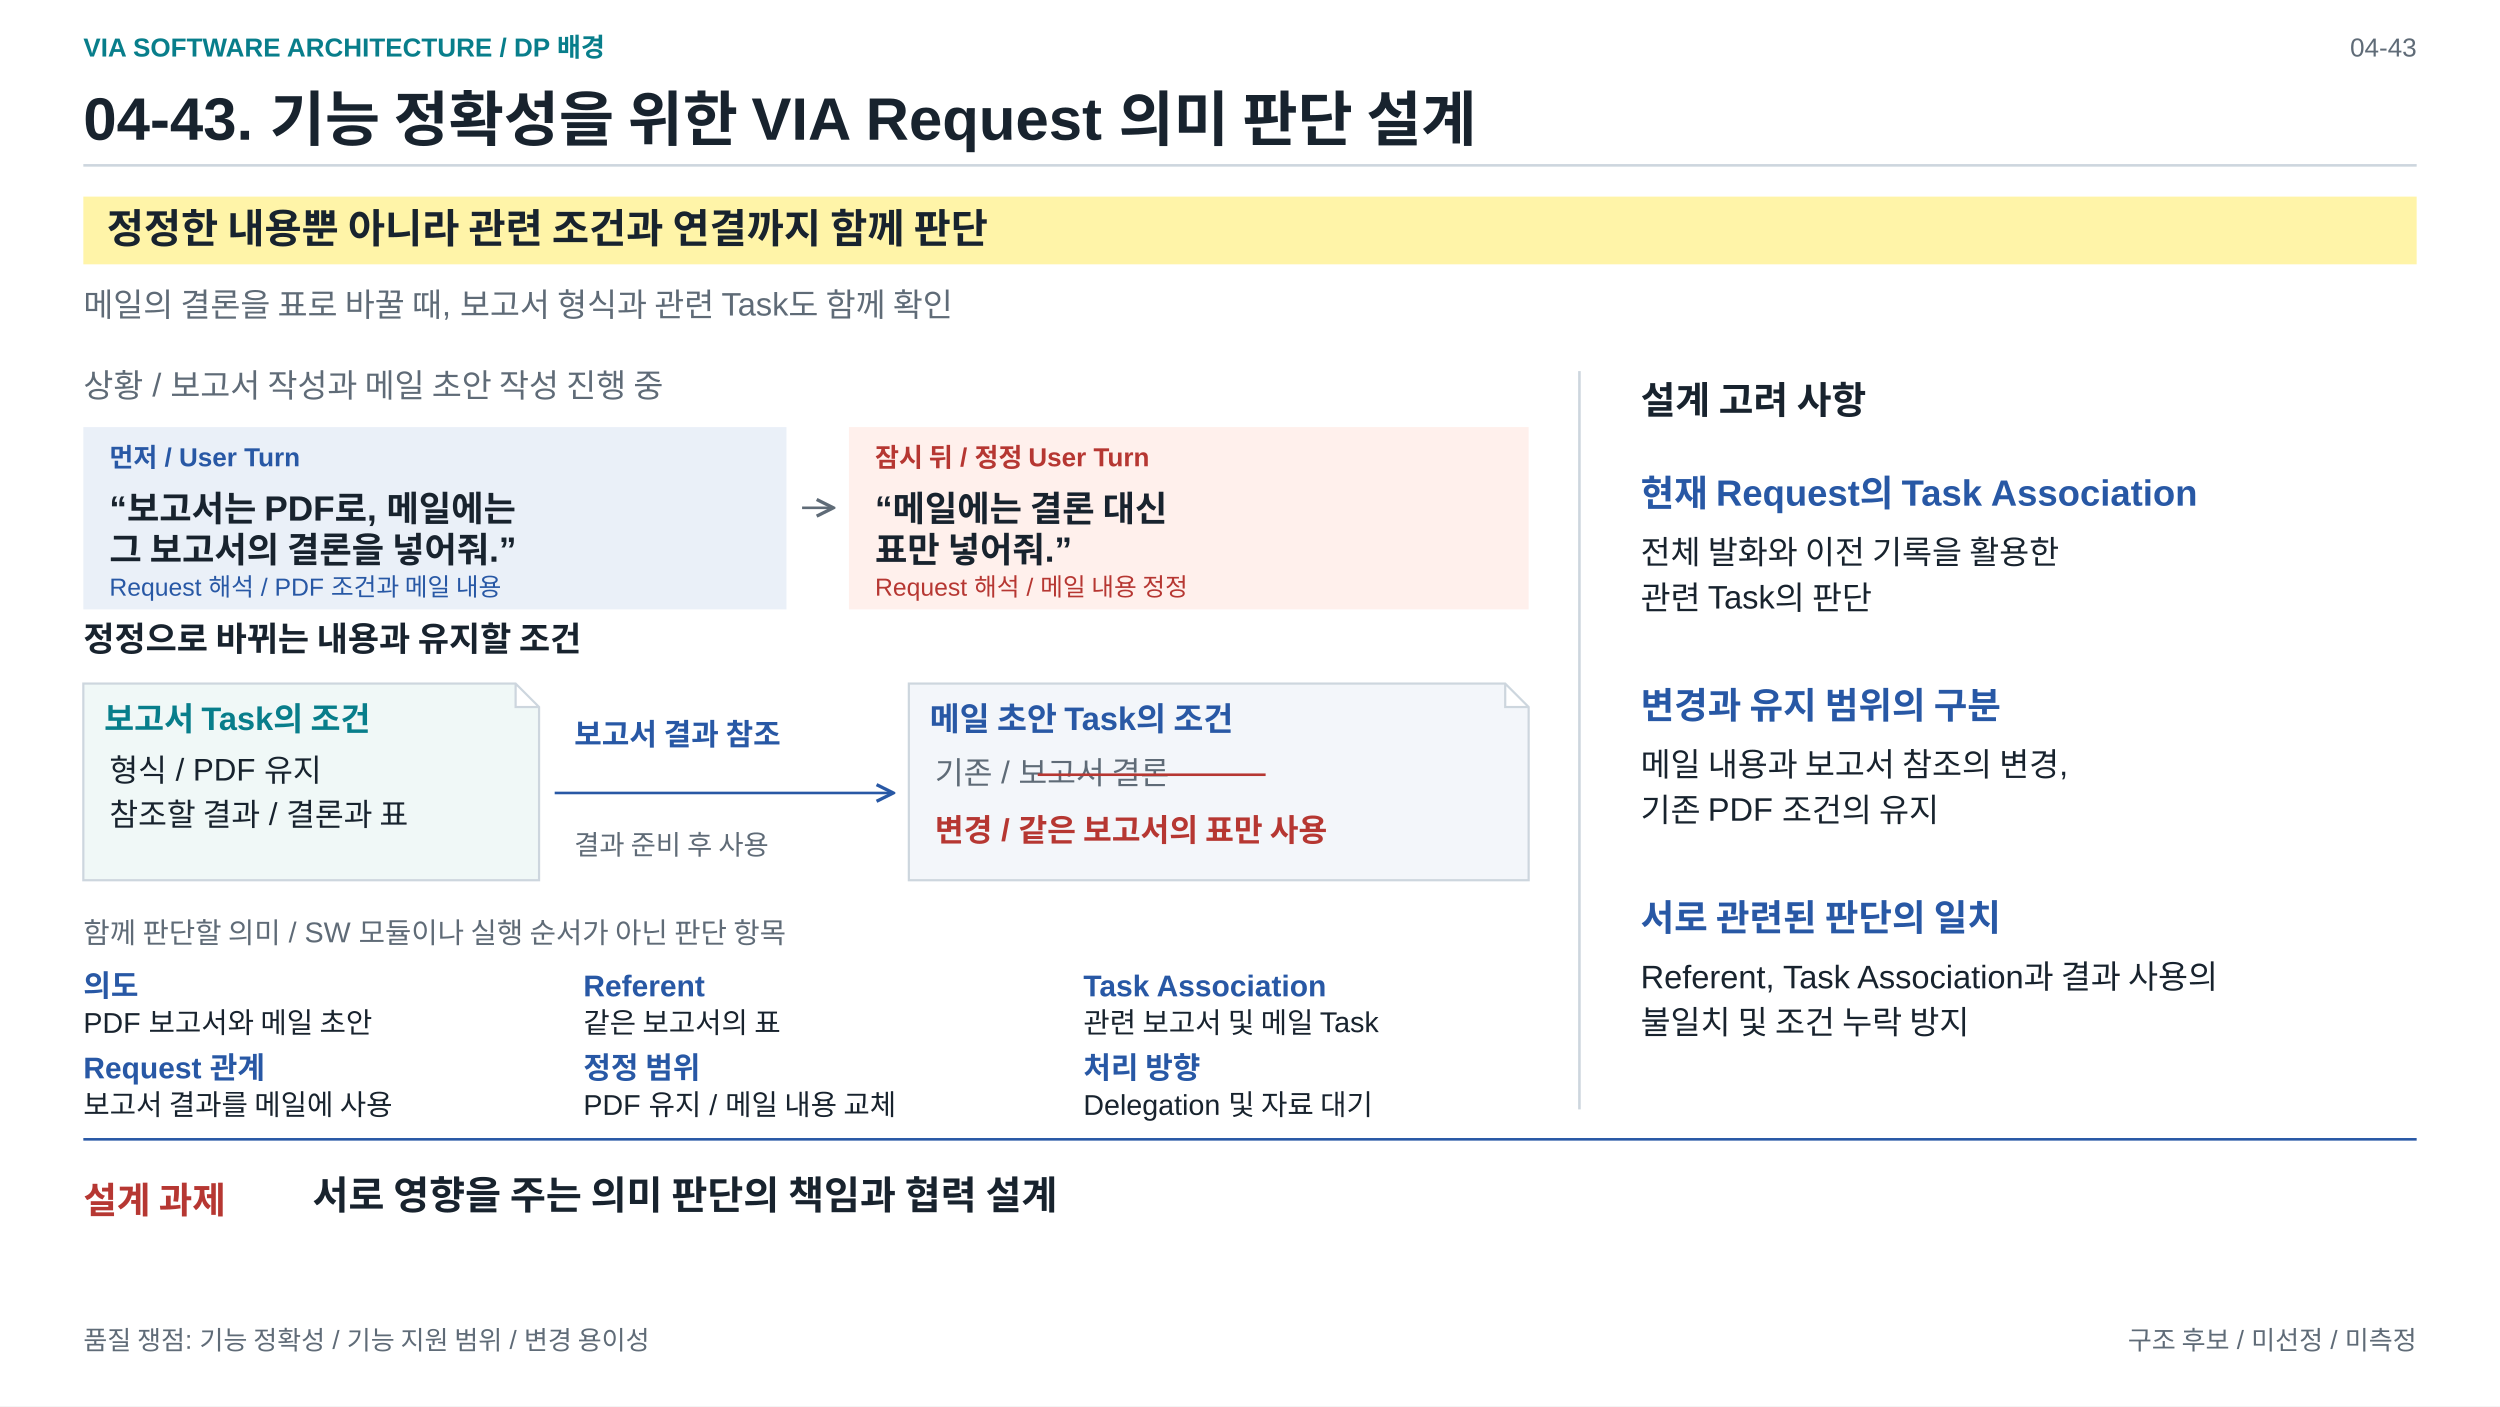
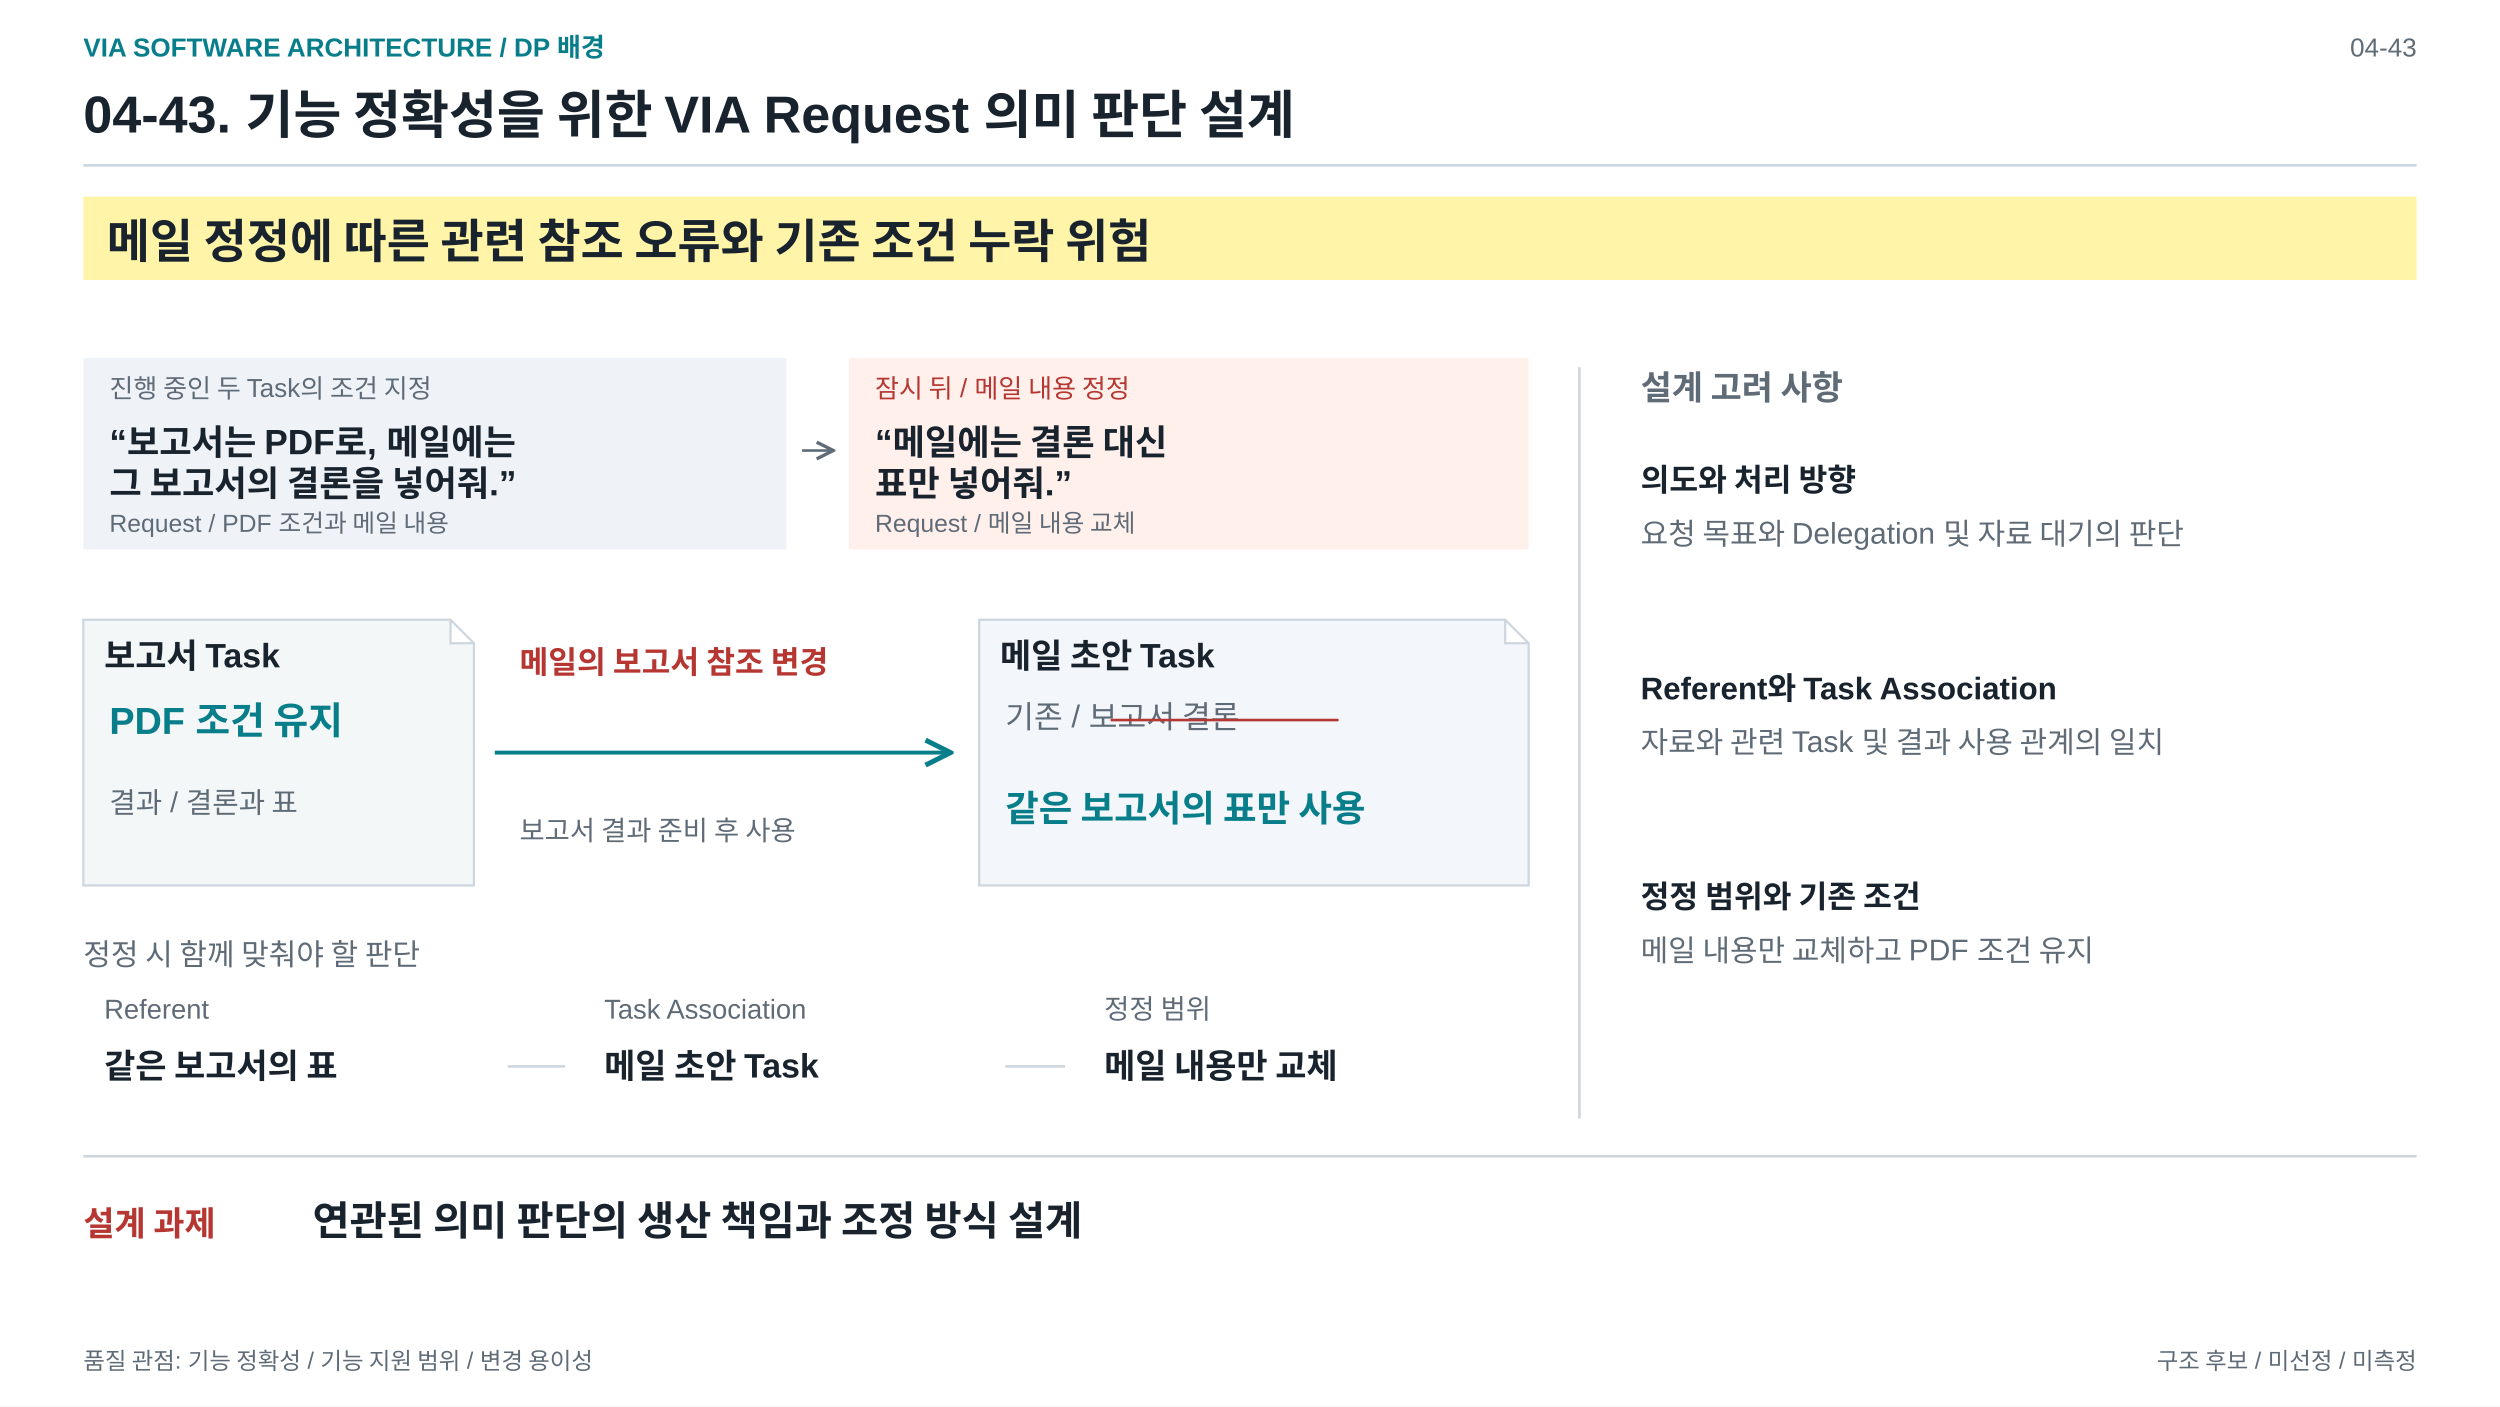
<svg xmlns="http://www.w3.org/2000/svg" width="1920" height="1080" viewBox="0 0 1920 1080" role="img" aria-labelledby="title">
  <defs>
    <marker id="a18232E" viewBox="0 0 10 10" refX="9" refY="5" markerWidth="8" markerHeight="8" orient="auto">
      <path d="M1 1L9 5L1 9" fill="none" stroke="#18232E" stroke-width="1.6" />
    </marker>
    <marker id="a2858A5" viewBox="0 0 10 10" refX="9" refY="5" markerWidth="8" markerHeight="8" orient="auto">
      <path d="M1 1L9 5L1 9" fill="none" stroke="#2858A5" stroke-width="1.6" />
    </marker>
    <marker id="aB63732" viewBox="0 0 10 10" refX="9" refY="5" markerWidth="8" markerHeight="8" orient="auto">
      <path d="M1 1L9 5L1 9" fill="none" stroke="#B63732" stroke-width="1.6" />
    </marker>
    <marker id="a087E8B" viewBox="0 0 10 10" refX="9" refY="5" markerWidth="8" markerHeight="8" orient="auto">
      <path d="M1 1L9 5L1 9" fill="none" stroke="#087E8B" stroke-width="1.6" />
    </marker>
    <marker id="a5F6B77" viewBox="0 0 10 10" refX="9" refY="5" markerWidth="8" markerHeight="8" orient="auto">
      <path d="M1 1L9 5L1 9" fill="none" stroke="#5F6B77" stroke-width="1.6" />
    </marker>
  </defs>
  <g font-family="Apple SD Gothic Neo, Arial, sans-serif">
    <rect id="n1" fill="white" stroke="none" stroke-width="1.7" x="0" y="0" width="1920" height="1080" />
    <text id="n2-0" data-width="1250" x="64" y="43.4" text-anchor="start" font-size="20" font-weight="700" fill="#087E8B">VIA SOFTWARE ARCHITECTURE / DP 배경</text>
    <text id="n3-0" data-width="280" x="1856" y="43.4" text-anchor="end" font-size="20" font-weight="400" fill="#5F6B77">04-43</text>
-     <text id="n4-0" data-width="1780" x="64" y="107.32" text-anchor="start" font-size="46" font-weight="700" fill="#18232E">04-43. 기능 정확성을 위한 VIA Request 의미 판단 설계</text>
+     <text id="n4-0" data-width="1780" x="64" y="101.8" text-anchor="start" font-size="40" font-weight="700" fill="#18232E">04-43. 기능 정확성을 위한 VIA Request 의미 판단 설계</text>
    <polyline id="n5" points="64,127 1856,127" fill="none" stroke="#CDD6DE" stroke-width="2" />
-     <rect id="n6" fill="#FFF4A8" stroke="none" stroke-width="1.7" x="64" y="151" width="1792" height="52" />
-     <text id="n7-0" data-width="1756" x="82" y="186.52" text-anchor="start" font-size="31" font-weight="700" fill="#18232E">정정한 내용뿐 아니라 관련 조건과 연결까지 함께 판단</text>
-     <text id="n8-0" data-width="1792" x="64" y="243.0" text-anchor="start" font-size="25" font-weight="400" fill="#5F6B77">메일의 결론을 표로 바꿀 때, 보고서 형식과 관련 Task도 함께 확인</text>
-     <polyline id="n9" points="1213,285 1213,852" fill="none" stroke="#CDD6DE" stroke-width="2" />
-     <text id="n10-0" data-width="596" x="1260" y="317.68" text-anchor="start" font-size="29" font-weight="700" fill="#18232E">설계 고려 사항</text>
-     <polyline id="n11" points="64,875 1856,875" fill="none" stroke="#2858A5" stroke-width="2" />
-     <text id="n12-0" data-width="165" x="64" y="931.76" text-anchor="start" font-size="28" font-weight="700" fill="#B63732">설계 과제</text>
-     <text id="n13-0" data-width="1616" x="240" y="928.6" text-anchor="start" font-size="30" font-weight="700" fill="#18232E">서로 영향을 주는 의미 판단의 책임과 협력 설계</text>
-     <text id="n14-0" data-width="1260" x="64" y="1036.4" text-anchor="start" font-size="20" font-weight="400" fill="#5F6B77">품질 쟁점: 기능 정확성 / 기능 지원 범위 / 변경 용이성</text>
-     <text id="n15-0" data-width="480" x="1856" y="1036.4" text-anchor="end" font-size="20" font-weight="400" fill="#5F6B77">구조 후보 / 미선정 / 미측정</text>
-     <text id="n16-0" data-width="1110" x="64" y="305.0" text-anchor="start" font-size="25" font-weight="400" fill="#5F6B77">상황 / 보고서 작성과 메일 초안 작성 진행 중</text>
-     <rect id="n17" fill="#EAF0F8" stroke="none" stroke-width="1.7" x="64" y="328" width="540" height="140" />
-     <rect id="n18" fill="#FFF0EC" stroke="none" stroke-width="1.7" x="652" y="328" width="522" height="140" />
-     <text id="n19-0" data-width="500" x="84" y="358.4" text-anchor="start" font-size="20" font-weight="700" fill="#2858A5">먼저 / User Turn</text>
-     <text id="n20-0" data-width="500" x="84" y="399.84" text-anchor="start" font-size="27" font-weight="700" fill="#18232E">“보고서는 PDF로, 메일에는</text>
-     <text id="n20-1" data-width="500" x="84" y="431.84" text-anchor="start" font-size="27" font-weight="700" fill="#18232E">그 보고서의 결론을 넣어줘.”</text>
-     <text id="n21-0" data-width="500" x="84" y="457.48" text-anchor="start" font-size="19" font-weight="400" fill="#2858A5">Request 해석 / PDF 조건과 메일 내용</text>
-     <text id="n22-0" data-width="482" x="672" y="358.4" text-anchor="start" font-size="20" font-weight="700" fill="#B63732">잠시 뒤 / 정정 User Turn</text>
-     <text id="n23-0" data-width="482" x="672" y="399.84" text-anchor="start" font-size="27" font-weight="700" fill="#18232E">“메일에는 결론 대신</text>
-     <text id="n23-1" data-width="482" x="672" y="431.84" text-anchor="start" font-size="27" font-weight="700" fill="#18232E">표만 넣어줘.”</text>
-     <text id="n24-0" data-width="482" x="672" y="457.48" text-anchor="start" font-size="19" font-weight="400" fill="#B63732">Request 해석 / 메일 내용 정정</text>
-     <polyline id="n25" points="616,390 640,390" fill="none" stroke="#5F6B77" stroke-width="2" marker-end="url(#a5F6B77)" />
-     <text id="n26-0" data-width="1110" x="64" y="499.92" text-anchor="start" font-size="26" font-weight="700" fill="#18232E">정정으로 바뀌는 내용과 유지할 조건</text>
-     <path id="n27" fill="#F0F8F7" stroke="#CDD6DE" stroke-width="1.7" d="M64 525H396L414 543V676H64Z M396 525V543H414" />
-     <text id="n28-0" data-width="310" x="80" y="561.0" text-anchor="start" font-size="25" font-weight="700" fill="#087E8B">보고서 Task의 조건</text>
-     <text id="n29-0" data-width="310" x="84" y="600.08" text-anchor="start" font-size="24" font-weight="400" fill="#18232E">형식 / PDF 유지</text>
-     <text id="n29-1" data-width="310" x="84" y="634.08" text-anchor="start" font-size="24" font-weight="400" fill="#18232E">참조할 결과 / 결론과 표</text>
-     <polyline id="n30" points="426,609 686,609" fill="none" stroke="#2858A5" stroke-width="2" marker-end="url(#a2858A5)" />
-     <text id="n31-0" data-width="235" x="441" y="572.16" text-anchor="start" font-size="23" font-weight="700" fill="#2858A5">보고서 결과 참조</text>
-     <text id="n32-0" data-width="235" x="441" y="656.32" text-anchor="start" font-size="21" font-weight="400" fill="#5F6B77">결과 준비 후 사용</text>
-     <path id="n33" fill="#F3F6FA" stroke="#CDD6DE" stroke-width="1.7" d="M698 525H1156L1174 543V676H698Z M1156 525V543H1174" />
-     <text id="n34-0" data-width="436" x="714" y="561.0" text-anchor="start" font-size="25" font-weight="700" fill="#2858A5">메일 초안 Task의 조건</text>
-     <text id="n35-0" data-width="436" x="718" y="602.08" text-anchor="start" font-size="24" font-weight="400" fill="#5F6B77">기존 / 보고서 결론</text>
-     <polyline id="n36" points="797,595 972,595" fill="none" stroke="#B63732" stroke-width="2" />
-     <text id="n37-0" data-width="436" x="718" y="646.08" text-anchor="start" font-size="24" font-weight="700" fill="#B63732">변경 / 같은 보고서의 표만 사용</text>
-     <text id="n38-0" data-width="1110" x="64" y="724.24" text-anchor="start" font-size="22" font-weight="400" fill="#5F6B77">함께 판단할 의미 / SW 모듈이나 실행 순서가 아닌 판단 항목</text>
-     <text id="n39-0" data-width="342" x="64" y="765.16" text-anchor="start" font-size="23" font-weight="700" fill="#2858A5">의도</text>
-     <text id="n40-0" data-width="342" x="64" y="793.24" text-anchor="start" font-size="22" font-weight="400" fill="#18232E">PDF 보고서와 메일 초안</text>
-     <text id="n41-0" data-width="342" x="448" y="765.16" text-anchor="start" font-size="23" font-weight="700" fill="#2858A5">Referent</text>
-     <text id="n42-0" data-width="342" x="448" y="793.24" text-anchor="start" font-size="22" font-weight="400" fill="#18232E">같은 보고서의 표</text>
-     <text id="n43-0" data-width="342" x="832" y="765.16" text-anchor="start" font-size="23" font-weight="700" fill="#2858A5">Task Association</text>
-     <text id="n44-0" data-width="342" x="832" y="793.24" text-anchor="start" font-size="22" font-weight="400" fill="#18232E">관련 보고서 및 메일 Task</text>
-     <text id="n45-0" data-width="342" x="64" y="828.16" text-anchor="start" font-size="23" font-weight="700" fill="#2858A5">Request 관계</text>
-     <text id="n46-0" data-width="342" x="64" y="856.24" text-anchor="start" font-size="22" font-weight="400" fill="#18232E">보고서 결과를 메일에 사용</text>
-     <text id="n47-0" data-width="342" x="448" y="828.16" text-anchor="start" font-size="23" font-weight="700" fill="#2858A5">정정 범위</text>
-     <text id="n48-0" data-width="342" x="448" y="856.24" text-anchor="start" font-size="22" font-weight="400" fill="#18232E">PDF 유지 / 메일 내용 교체</text>
-     <text id="n49-0" data-width="342" x="832" y="828.16" text-anchor="start" font-size="23" font-weight="700" fill="#2858A5">처리 방향</text>
-     <text id="n50-0" data-width="342" x="832" y="856.24" text-anchor="start" font-size="22" font-weight="400" fill="#18232E">Delegation 및 자료 대기</text>
-     <text id="n51-0" data-width="596" x="1260" y="388.76" text-anchor="start" font-size="28" font-weight="700" fill="#2858A5">현재 Request의 Task Association</text>
-     <text id="n52-0" data-width="596" x="1260" y="433.0" text-anchor="start" font-size="25" font-weight="400" fill="#18232E">전체 발화와 이전 기록을 활용한</text>
-     <text id="n52-1" data-width="596" x="1260" y="468.0" text-anchor="start" font-size="25" font-weight="400" fill="#18232E">관련 Task의 판단</text>
-     <text id="n53-0" data-width="596" x="1260" y="551.76" text-anchor="start" font-size="28" font-weight="700" fill="#2858A5">변경과 유지 범위의 구분</text>
-     <text id="n54-0" data-width="596" x="1260" y="596.0" text-anchor="start" font-size="25" font-weight="400" fill="#18232E">메일 내용과 보고서 참조의 변경,</text>
-     <text id="n54-1" data-width="596" x="1260" y="631.0" text-anchor="start" font-size="25" font-weight="400" fill="#18232E">기존 PDF 조건의 유지</text>
-     <text id="n55-0" data-width="596" x="1260" y="714.76" text-anchor="start" font-size="28" font-weight="700" fill="#2858A5">서로 관련된 판단의 일치</text>
-     <text id="n56-0" data-width="596" x="1260" y="759.0" text-anchor="start" font-size="25" font-weight="400" fill="#18232E">Referent, Task Association과 결과 사용의</text>
-     <text id="n56-1" data-width="596" x="1260" y="794.0" text-anchor="start" font-size="25" font-weight="400" fill="#18232E">불일치 및 조건 누락 방지</text>
+     <rect id="n6" fill="#FFF4A8" stroke="none" stroke-width="1.7" x="64" y="151" width="1792" height="64" />
+     <text id="n7-0" data-width="1756" x="82" y="198.12" text-anchor="start" font-size="36" font-weight="700" fill="#18232E">메일 정정에 따른 관련 참조 오류와 기존 조건 누락 위험</text>
+     <polyline id="n8" points="1213,282 1213,859" fill="none" stroke="#CDD6DE" stroke-width="2" />
+     <text id="n9-0" data-width="596" x="1260" y="306.92" text-anchor="start" font-size="26" font-weight="700" fill="#5F6B77">설계 고려 사항</text>
+     <polyline id="n10" points="64,888 1856,888" fill="none" stroke="#CDD6DE" stroke-width="2" />
+     <text id="n11-0" data-width="165" x="64" y="948.92" text-anchor="start" font-size="26" font-weight="700" fill="#B63732">설계 과제</text>
+     <text id="n12-0" data-width="1616" x="240" y="948.52" text-anchor="start" font-size="31" font-weight="700" fill="#18232E">연관된 의미 판단의 생산 책임과 조정 방식 설계</text>
+     <text id="n13-0" data-width="1260" x="64" y="1051.56" text-anchor="start" font-size="18" font-weight="400" fill="#5F6B77">품질 관점: 기능 정확성 / 기능 지원 범위 / 변경 용이성</text>
+     <text id="n14-0" data-width="480" x="1856" y="1051.56" text-anchor="end" font-size="18" font-weight="400" fill="#5F6B77">구조 후보 / 미선정 / 미측정</text>
+     <rect id="n15" fill="#EFF3F8" stroke="none" stroke-width="1.7" x="64" y="275" width="540" height="147" />
+     <rect id="n16" fill="#FFF0EC" stroke="none" stroke-width="1.7" x="652" y="275" width="522" height="147" />
+     <text id="n17-0" data-width="500" x="84" y="305.4" text-anchor="start" font-size="20" font-weight="400" fill="#5F6B77">진행 중인 두 Task의 조건 지정</text>
+     <text id="n18-0" data-width="500" x="84" y="348.84" text-anchor="start" font-size="27" font-weight="700" fill="#18232E">“보고서는 PDF로, 메일에는</text>
+     <text id="n18-1" data-width="500" x="84" y="380.84" text-anchor="start" font-size="27" font-weight="700" fill="#18232E">그 보고서의 결론을 넣어줘.”</text>
+     <text id="n19-0" data-width="500" x="84" y="408.48" text-anchor="start" font-size="19" font-weight="400" fill="#5F6B77">Request / PDF 조건과 메일 내용</text>
+     <text id="n20-0" data-width="482" x="672" y="305.4" text-anchor="start" font-size="20" font-weight="400" fill="#B63732">잠시 뒤 / 메일 내용 정정</text>
+     <text id="n21-0" data-width="482" x="672" y="348.84" text-anchor="start" font-size="27" font-weight="700" fill="#18232E">“메일에는 결론 대신</text>
+     <text id="n21-1" data-width="482" x="672" y="380.84" text-anchor="start" font-size="27" font-weight="700" fill="#18232E">표만 넣어줘.”</text>
+     <text id="n22-0" data-width="482" x="672" y="408.48" text-anchor="start" font-size="19" font-weight="400" fill="#5F6B77">Request / 메일 내용 교체</text>
+     <polyline id="n23" points="616,346 640,346" fill="none" stroke="#5F6B77" stroke-width="2" marker-end="url(#a5F6B77)" />
+     <path id="n24" fill="#F3F7F7" stroke="#CDD6DE" stroke-width="1.7" d="M64 476H346L364 494V680H64Z M346 476V494H364" />
+     <text id="n25-0" data-width="260" x="80" y="512.92" text-anchor="start" font-size="26" font-weight="700" fill="#18232E">보고서 Task</text>
+     <text id="n26-0" data-width="260" x="84" y="563.68" text-anchor="start" font-size="29" font-weight="700" fill="#087E8B">PDF 조건 유지</text>
+     <text id="n27-0" data-width="260" x="84" y="624.24" text-anchor="start" font-size="22" font-weight="400" fill="#5F6B77">결과 / 결론과 표</text>
+     <path id="n28" fill="#F3F6FA" stroke="#CDD6DE" stroke-width="1.7" d="M752 476H1156L1174 494V680H752Z M1156 476V494H1174" />
+     <text id="n29-0" data-width="382" x="768" y="512.92" text-anchor="start" font-size="26" font-weight="700" fill="#18232E">메일 초안 Task</text>
+     <text id="n30-0" data-width="382" x="772" y="559.08" text-anchor="start" font-size="24" font-weight="400" fill="#5F6B77">기존 / 보고서 결론</text>
+     <polyline id="n31" points="853,553 1028,553" fill="none" stroke="#B63732" stroke-width="2" />
+     <text id="n32-0" data-width="382" x="772" y="630.76" text-anchor="start" font-size="28" font-weight="700" fill="#087E8B">같은 보고서의 표만 사용</text>
+     <polyline id="n33" points="380,578 730,578" fill="none" stroke="#087E8B" stroke-width="3" marker-end="url(#a087E8B)" />
+     <text id="n34-0" data-width="322" x="399" y="517.08" text-anchor="start" font-size="24" font-weight="700" fill="#B63732">메일의 보고서 참조 변경</text>
+     <text id="n35-0" data-width="322" x="399" y="645.32" text-anchor="start" font-size="21" font-weight="400" fill="#5F6B77">보고서 결과 준비 후 사용</text>
+     <text id="n36-0" data-width="1110" x="64" y="741.16" text-anchor="start" font-size="23" font-weight="400" fill="#5F6B77">정정 시 함께 맞춰야 할 판단</text>
+     <text id="n37-0" data-width="310" x="80" y="782.32" text-anchor="start" font-size="21" font-weight="400" fill="#5F6B77">Referent</text>
+     <text id="n38-0" data-width="310" x="80" y="827.92" text-anchor="start" font-size="26" font-weight="700" fill="#18232E">같은 보고서의 표</text>
+     <text id="n39-0" data-width="310" x="464" y="782.32" text-anchor="start" font-size="21" font-weight="400" fill="#5F6B77">Task Association</text>
+     <text id="n40-0" data-width="310" x="464" y="827.92" text-anchor="start" font-size="26" font-weight="700" fill="#18232E">메일 초안 Task</text>
+     <text id="n41-0" data-width="310" x="848" y="782.32" text-anchor="start" font-size="21" font-weight="400" fill="#5F6B77">정정 범위</text>
+     <text id="n42-0" data-width="310" x="848" y="827.92" text-anchor="start" font-size="26" font-weight="700" fill="#18232E">메일 내용만 교체</text>
+     <polyline id="n43" points="390,819 434,819" fill="none" stroke="#CDD6DE" stroke-width="2" />
+     <polyline id="n44" points="772,819 818,819" fill="none" stroke="#CDD6DE" stroke-width="2" />
+     <text id="n45-0" data-width="596" x="1260" y="377.08" text-anchor="start" font-size="24" font-weight="700" fill="#18232E">의도와 처리 방향</text>
+     <text id="n46-0" data-width="596" x="1260" y="418.16" text-anchor="start" font-size="23" font-weight="400" fill="#5F6B77">요청 목표와 Delegation 및 자료 대기의 판단</text>
+     <text id="n47-0" data-width="596" x="1260" y="537.08" text-anchor="start" font-size="24" font-weight="700" fill="#18232E">Referent와 Task Association</text>
+     <text id="n48-0" data-width="596" x="1260" y="578.16" text-anchor="start" font-size="23" font-weight="400" fill="#5F6B77">자료와 관련 Task 및 결과 사용 관계의 일치</text>
+     <text id="n49-0" data-width="596" x="1260" y="697.08" text-anchor="start" font-size="24" font-weight="700" fill="#18232E">정정 범위와 기존 조건</text>
+     <text id="n50-0" data-width="596" x="1260" y="738.16" text-anchor="start" font-size="23" font-weight="400" fill="#5F6B77">메일 내용만 교체하고 PDF 조건 유지</text>
  </g>
</svg>
